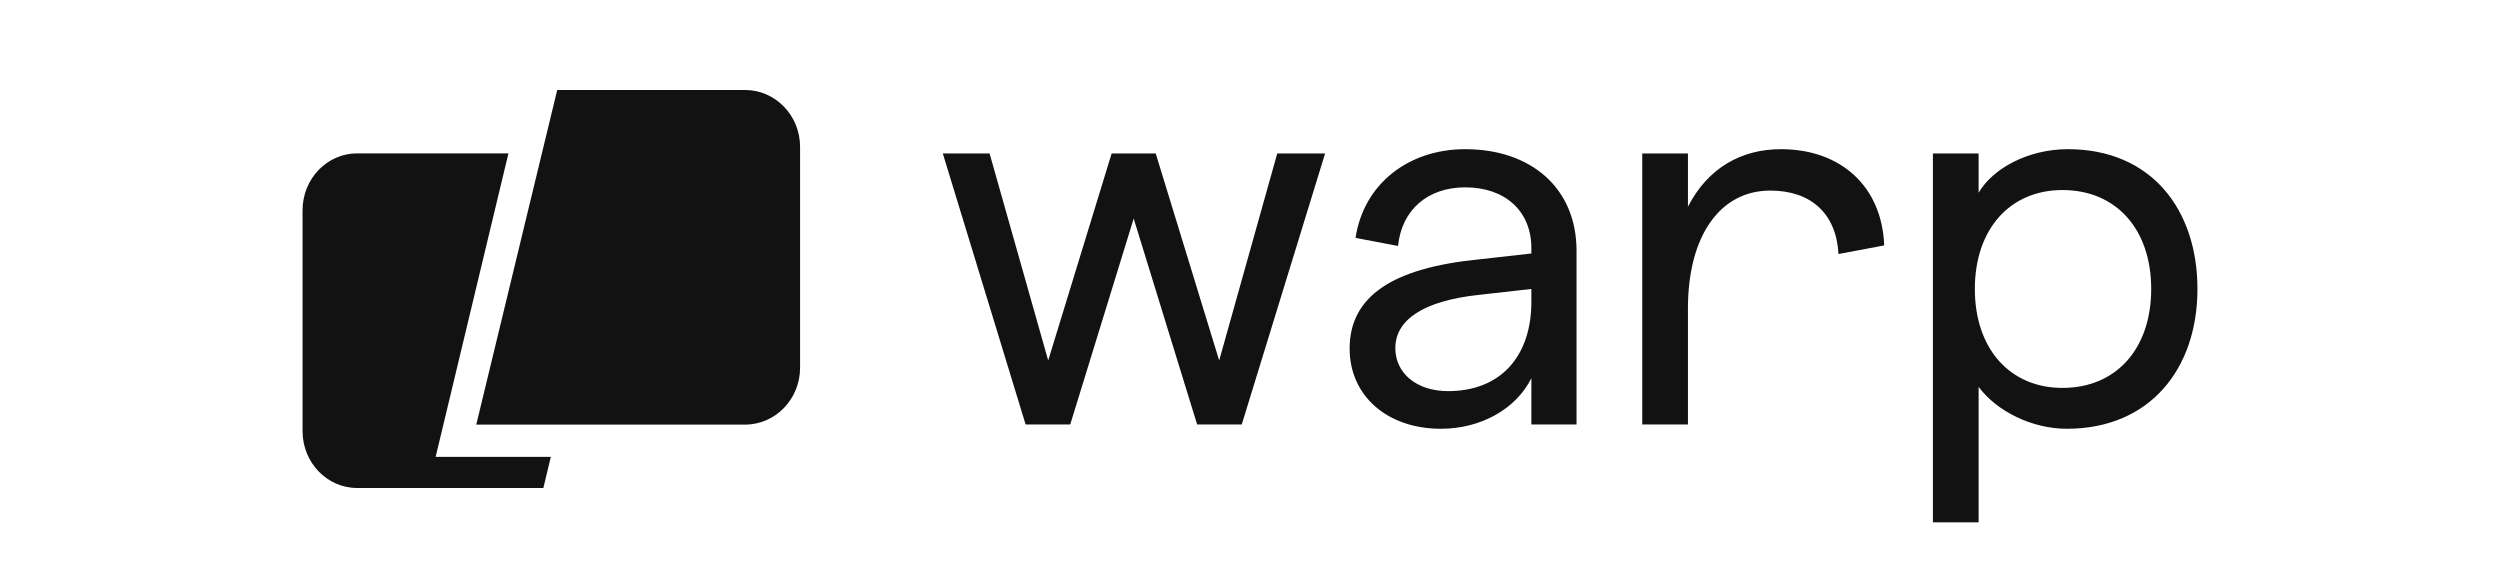
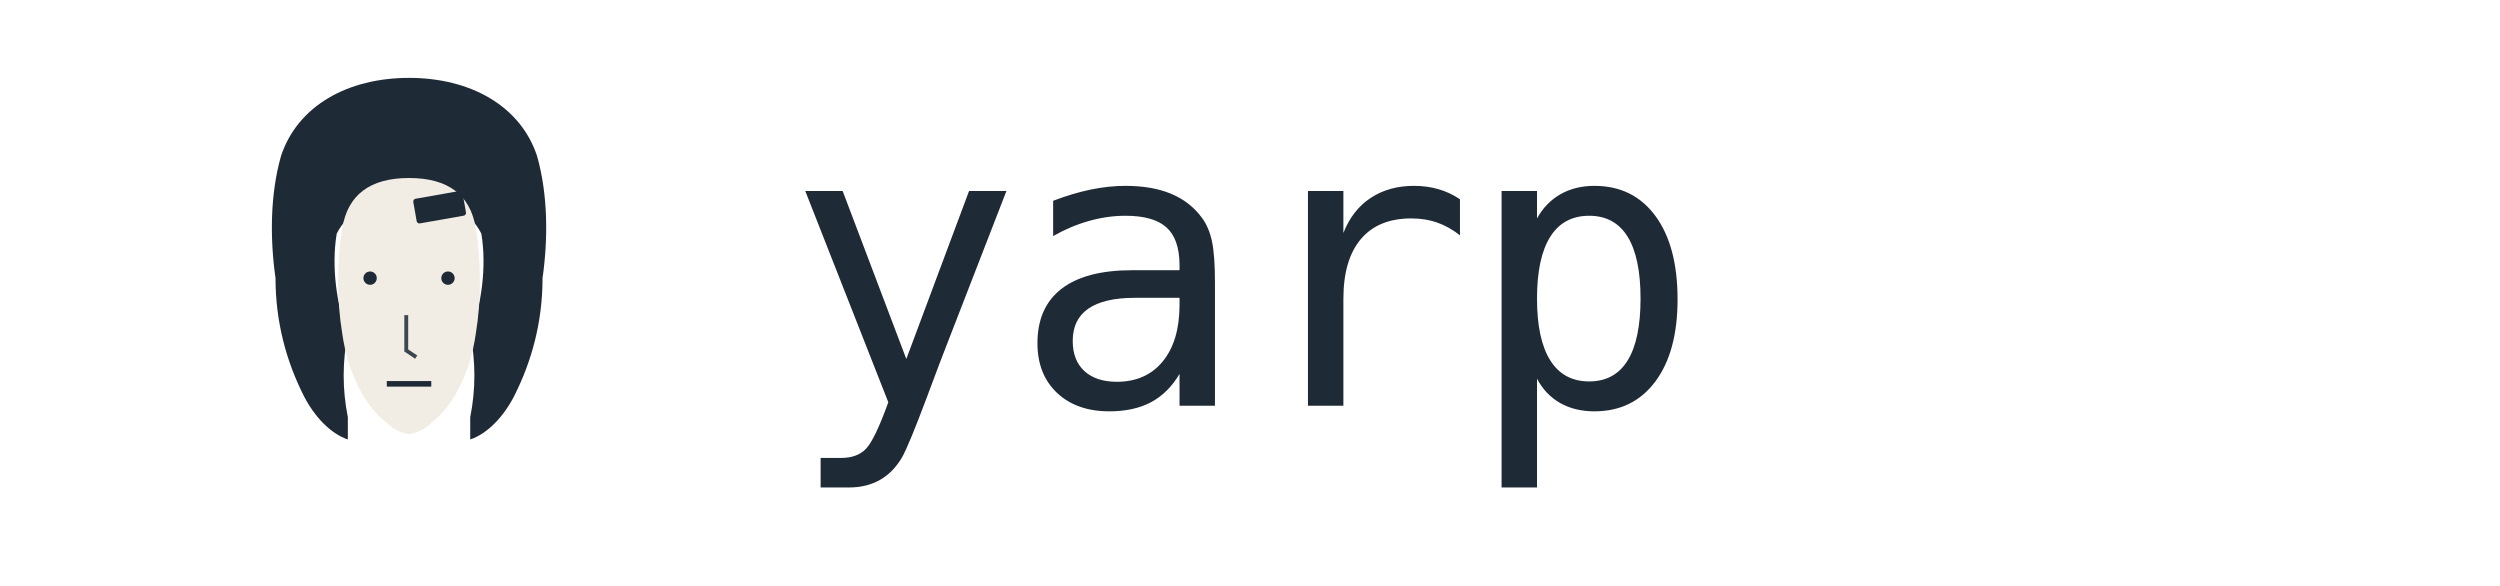
<svg xmlns="http://www.w3.org/2000/svg" width="764" height="179" viewBox="0 0 764 179" fill="none">
-   <path d="M170.286 27.5H227.682C236.973 27.5 244.505 35.283 244.505 44.884V112.374C244.505 121.975 236.973 129.758 227.682 129.758H145.546L170.286 27.5Z" fill="#121212" />
-   <path d="M155.378 46.873H109.141C99.929 46.873 92.461 54.656 92.461 64.257V131.747C92.461 141.348 99.929 149.131 109.141 149.131H166.048L168.33 139.618H133.131L155.378 46.873Z" fill="#121212" />
-   <path d="M313.427 129.717L288.122 46.903H302.418L320.328 110.164L339.717 46.903H353.19L372.58 110.164L390.325 46.903H404.949L379.481 129.717H365.843L346.454 66.785L327.065 129.717H313.427ZM467.986 75.823C467.986 64.485 459.935 57.255 447.776 57.255C436.438 57.255 428.387 63.992 427.237 75.165L414.256 72.701C416.721 56.269 430.359 45.589 447.776 45.589C467.822 45.589 481.789 57.419 481.789 76.644V129.717H467.986V115.586C463.221 125.117 452.377 131.032 440.382 131.032C423.786 131.032 412.449 120.844 412.449 106.549C412.449 90.611 425.429 81.902 451.884 79.273L467.986 77.466V75.823ZM426.415 106.385C426.415 114.108 432.988 119.53 442.518 119.53C458.621 119.53 467.986 108.849 467.986 92.254V88.31L451.884 90.118C435.124 91.925 426.415 97.676 426.415 106.385ZM575.81 75.001L561.843 77.63C561.186 65.306 553.463 58.241 540.975 58.241C525.694 58.241 515.835 72.043 515.835 94.226V129.717H501.869V46.903H515.835V63.17C521.915 51.34 532.102 45.589 544.262 45.589C562.665 45.589 575.152 57.091 575.81 75.001ZM590.697 159.622V46.903H604.664V58.898C609.1 51.34 619.945 45.589 631.94 45.589C657.408 45.589 671.539 63.992 671.539 88.31C671.539 112.629 657.08 131.032 631.611 131.032C621.095 131.032 610.251 125.774 604.664 118.215V159.622H590.697ZM630.297 118.544C646.728 118.544 657.408 106.549 657.408 88.31C657.408 70.072 646.728 58.077 630.297 58.077C614.194 58.077 603.514 70.072 603.514 88.31C603.514 106.549 614.194 118.544 630.297 118.544Z" fill="#121212" />
+   <g transform="translate(40, 0) scale(0.85)">
+     <path d="M 100 28 C 78 28, 60 38, 54 56 C 50 70, 50 86, 52 100 C 52 116, 56 130, 62 142 C 66 150, 72 156, 78 158 L 78 150 C 76 140, 76 130, 78 120 C 74 110, 72 96, 74 84 C 78 76, 86 72, 100 72 C 114 72, 122 76, 126 84 C 128 96, 126 110, 122 120 C 124 130, 124 140, 122 150 L 122 158 C 128 156, 134 150, 138 142 C 144 130, 148 116, 148 100 C 150 86, 150 70, 146 56 C 140 38, 122 28, 100 28 Z" fill="#1F2A37" />
+     <path d="M 100 64 C 86 64, 78 70, 76 82 C 74 94, 74 108, 76 120 C 78 134, 84 146, 92 152 C 96 156, 100 156, 100 156 C 100 156, 104 156, 108 152 C 116 146, 122 134, 124 120 C 126 108, 126 94, 124 82 C 122 70, 114 64, 100 64 Z" fill="#F2EDE4" />
+     <circle cx="86" cy="100" r="2.4" fill="#1F2A37" />
+     <circle cx="114" cy="100" r="2.4" fill="#1F2A37" />
+     <path d="M 99 114 L 99 126 L 102 128" fill="none" stroke="#1F2A37" stroke-width="1.4" stroke-linecap="square" opacity="0.85" />
+     <rect x="92" y="137" width="16" height="2" fill="#1F2A37" />
+     <g transform="rotate(-10 111 74.5)">
+       <rect x="102" y="70" width="18" height="9" rx="1" fill="#1F2A37" />
+     </g>
+   </g>
+   <text x="240" y="124" font-family="ui-monospace, 'JetBrains Mono', 'SF Mono', Menlo, monospace" font-weight="500" font-size="120" letter-spacing="-3" fill="#1F2A37">yarp</text>
</svg>
